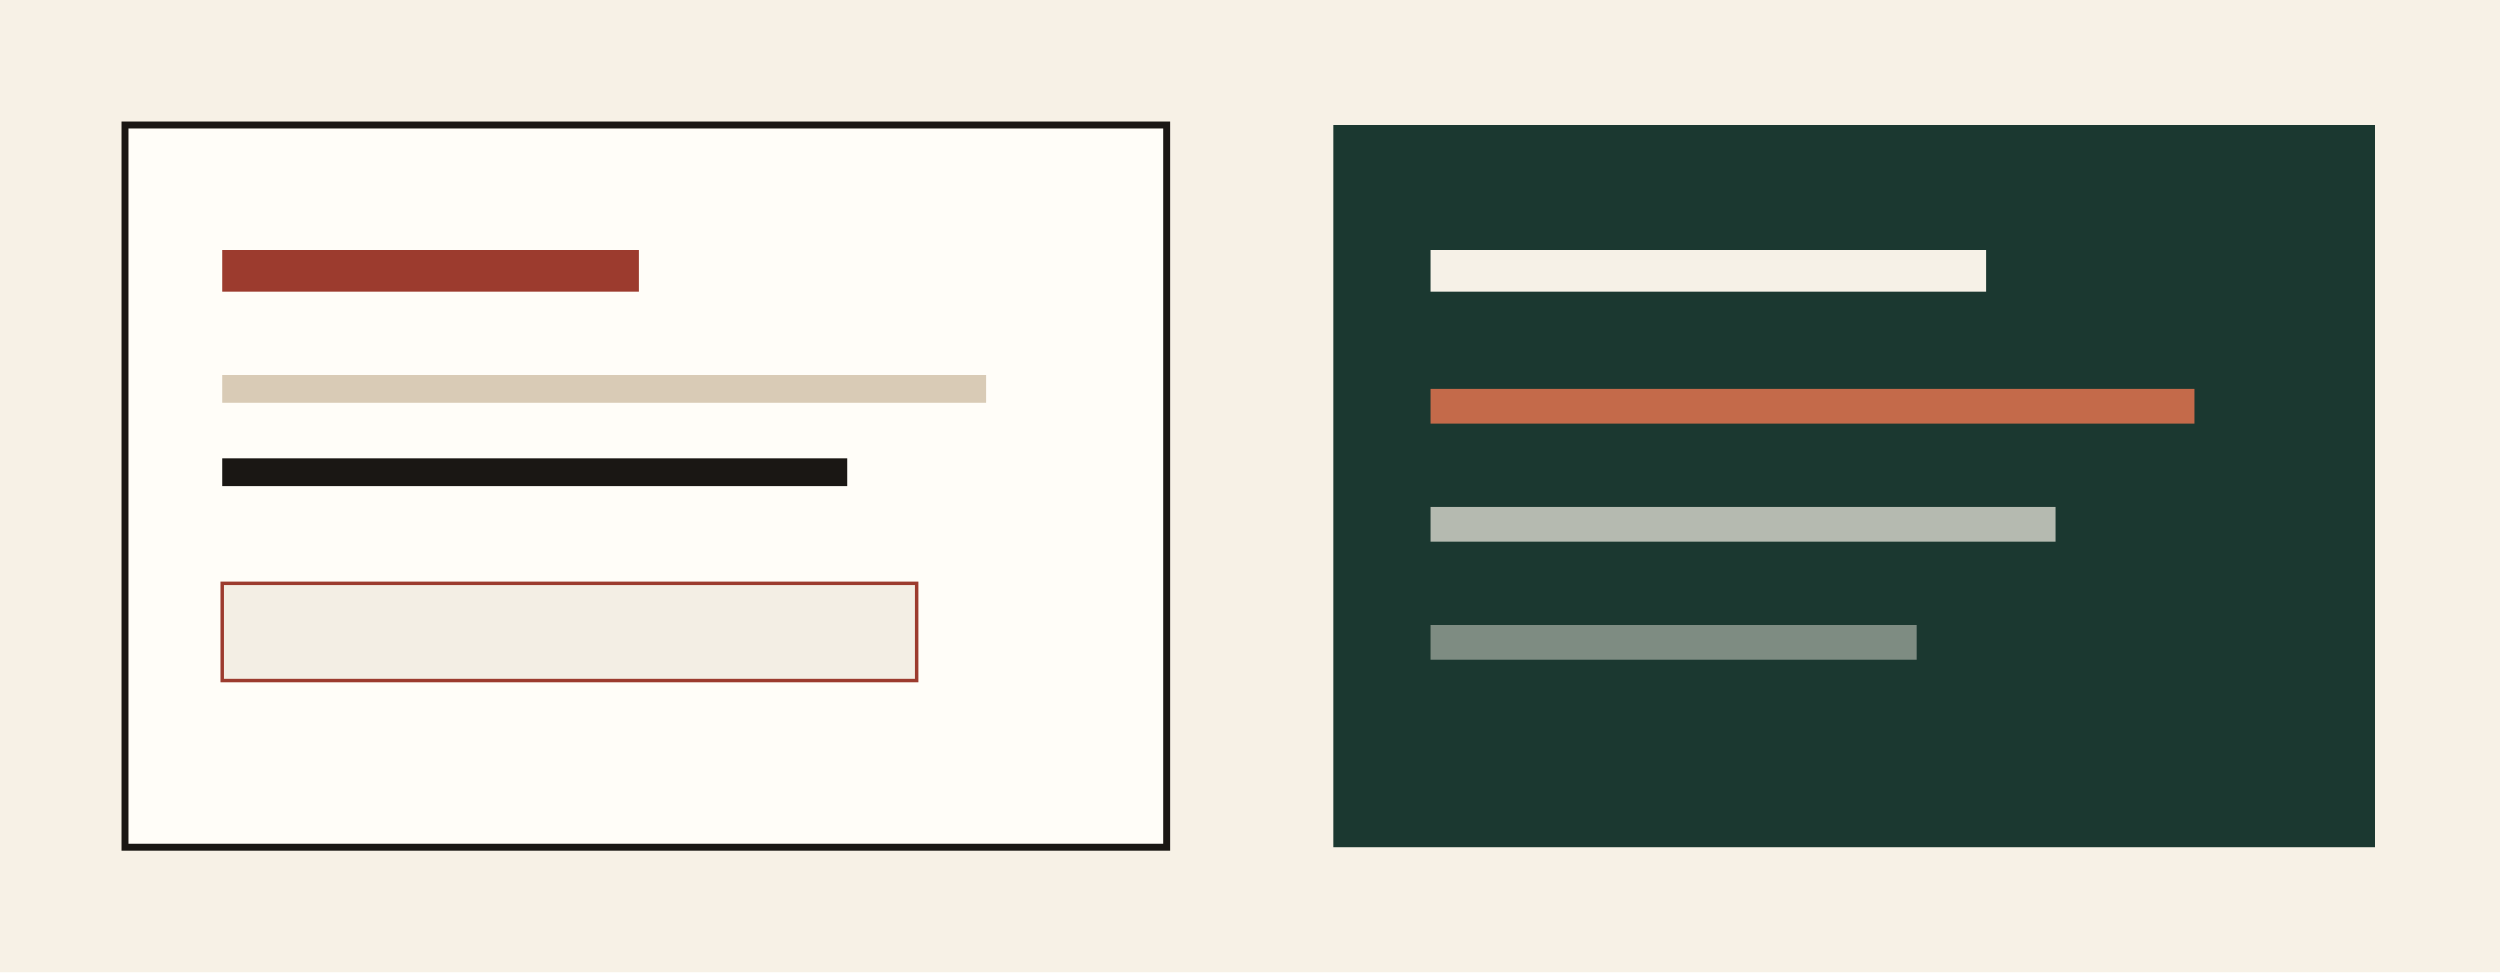
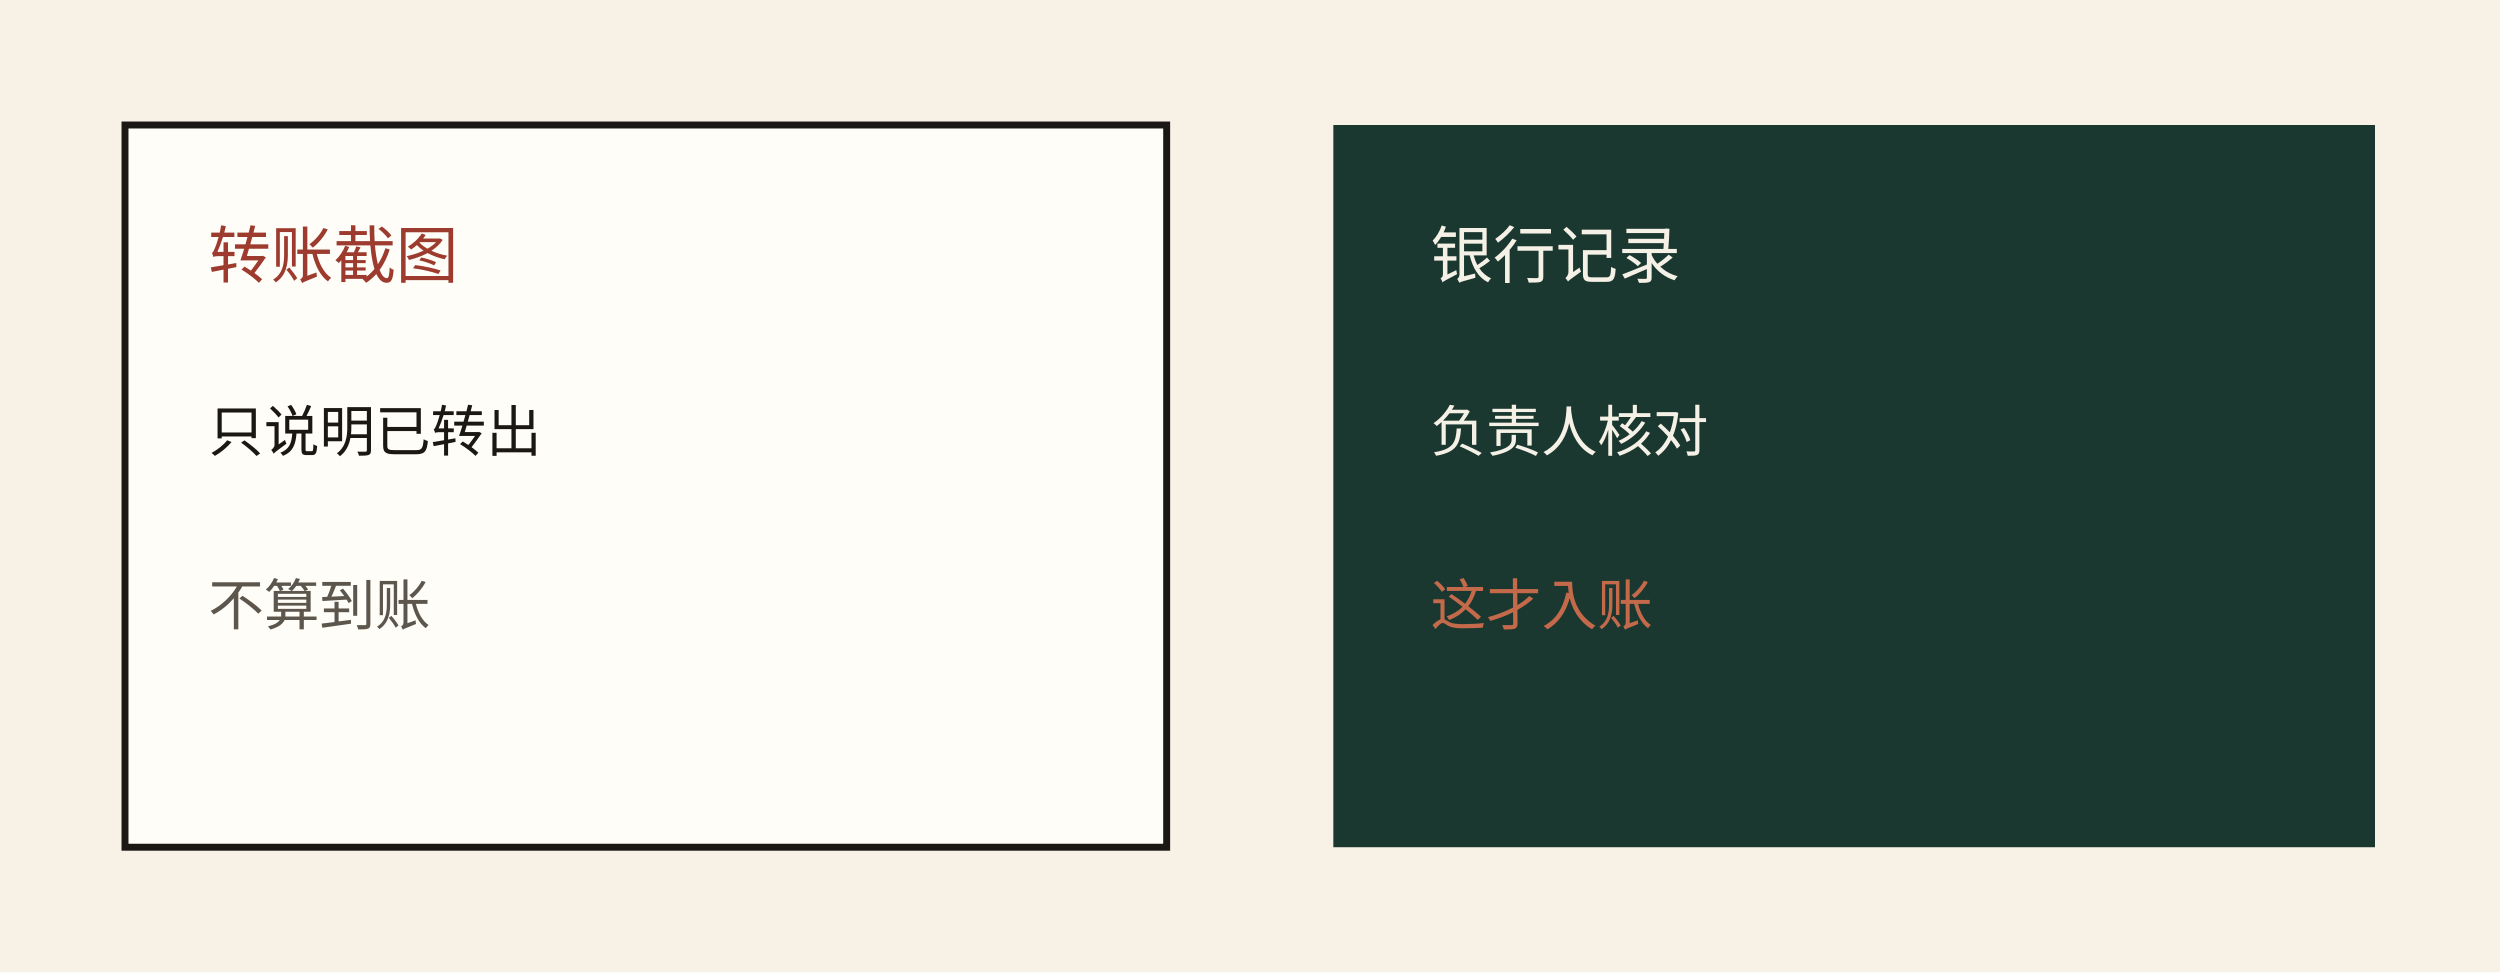
<svg xmlns="http://www.w3.org/2000/svg" viewBox="0 0 720 280">
  <rect width="720" height="280" fill="#f7f1e6" />
  <rect x="36" y="36" width="300" height="208" fill="#fffdf8" stroke="#1a1714" stroke-width="2" />
+   <text x="60" y="80" fill="#9c3b2e" font-family="sans-serif" font-size="18">转账截图</text>
+   <text x="60" y="130" fill="#1a1714" font-family="sans-serif" font-size="16">只说明已转出</text>
+   <text x="60" y="180" fill="#5c564c" font-family="sans-serif" font-size="16">不算到账</text>
  <rect x="384" y="36" width="300" height="208" fill="#1b3830" />
-   <rect x="64" y="72" width="120" height="12" fill="#9c3b2e" />
-   <rect x="64" y="108" width="220" height="8" fill="#d9cbb6" />
-   <rect x="64" y="132" width="180" height="8" fill="#1a1714" />
-   <rect x="64" y="168" width="200" height="28" fill="#f3eee4" stroke="#9c3b2e" />
-   <rect x="412" y="72" width="160" height="12" fill="#f6f1e7" />
-   <rect x="412" y="112" width="220" height="10" fill="#c46a4a" />
-   <rect x="412" y="146" width="180" height="10" fill="#f6f1e7" opacity=".7" />
-   <rect x="412" y="180" width="140" height="10" fill="#f6f1e7" opacity=".45" />
+   <text x="412" y="80" fill="#f6f1e7" font-family="sans-serif" font-size="18">银行记录</text>
+   <text x="412" y="130" fill="#f6f1e7" font-family="sans-serif" font-size="16">负责人核对</text>
+   <text x="412" y="180" fill="#c46a4a" font-family="sans-serif" font-size="16">这才入账</text>
</svg>
